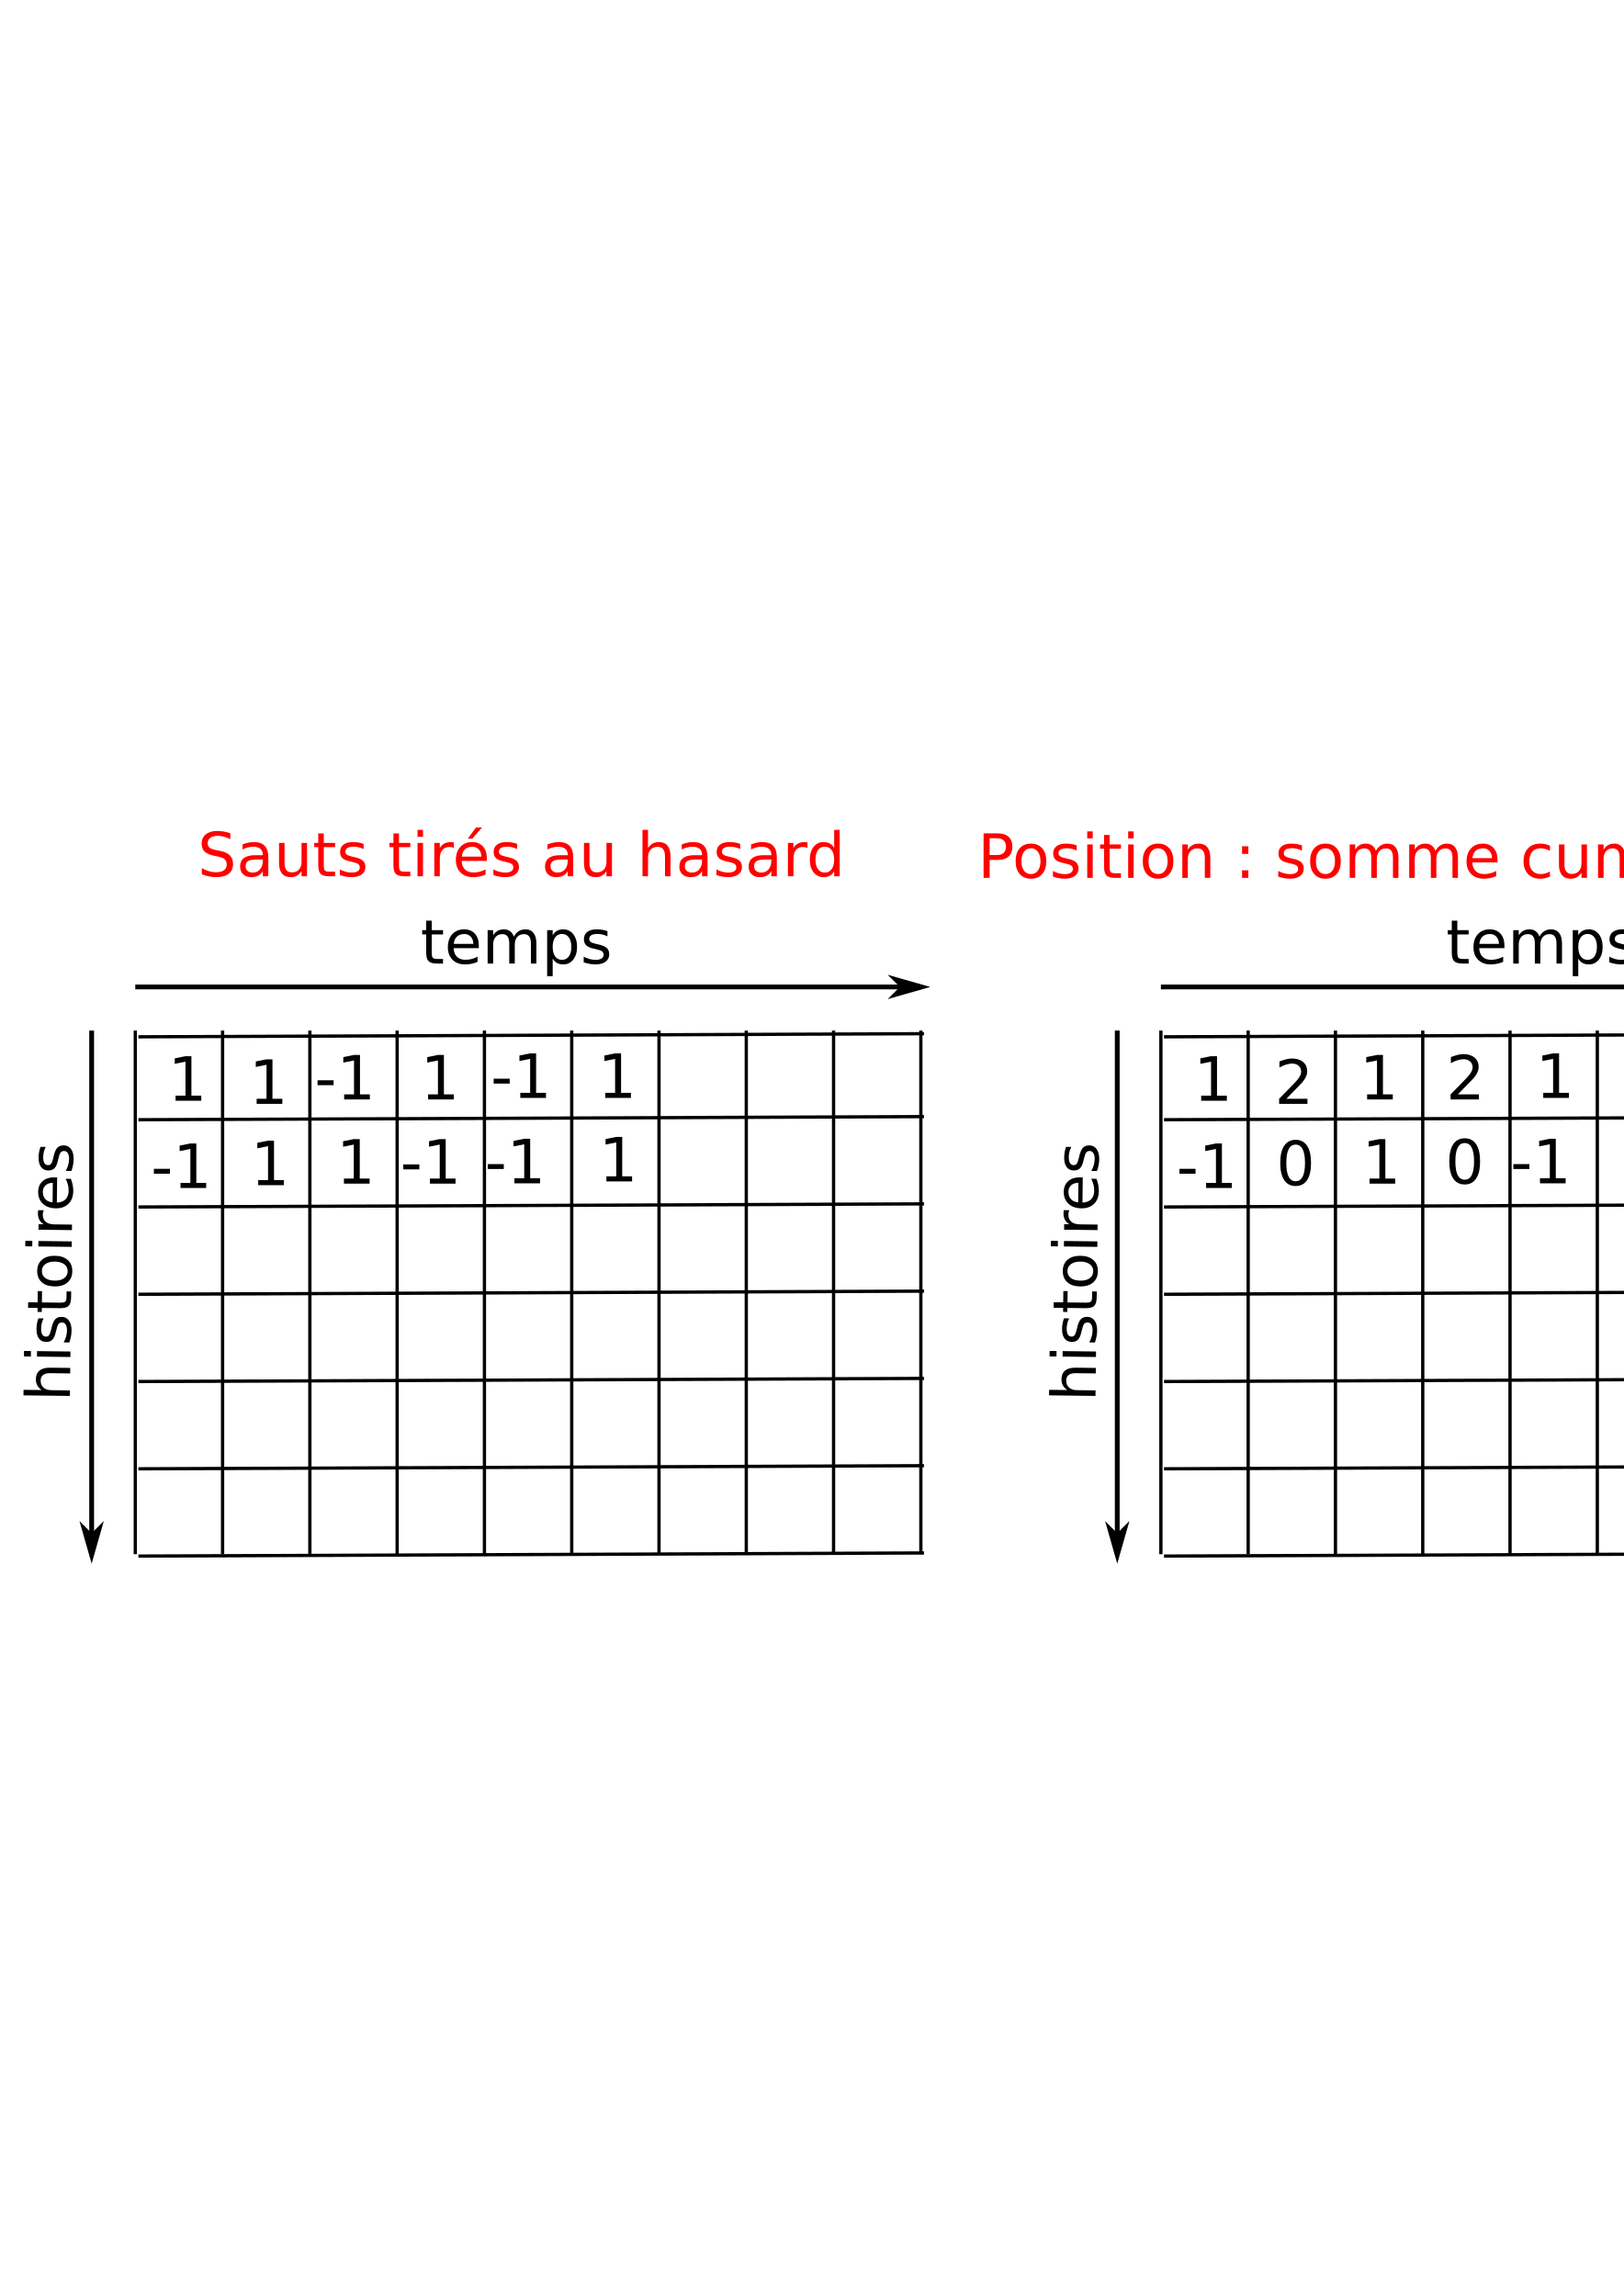
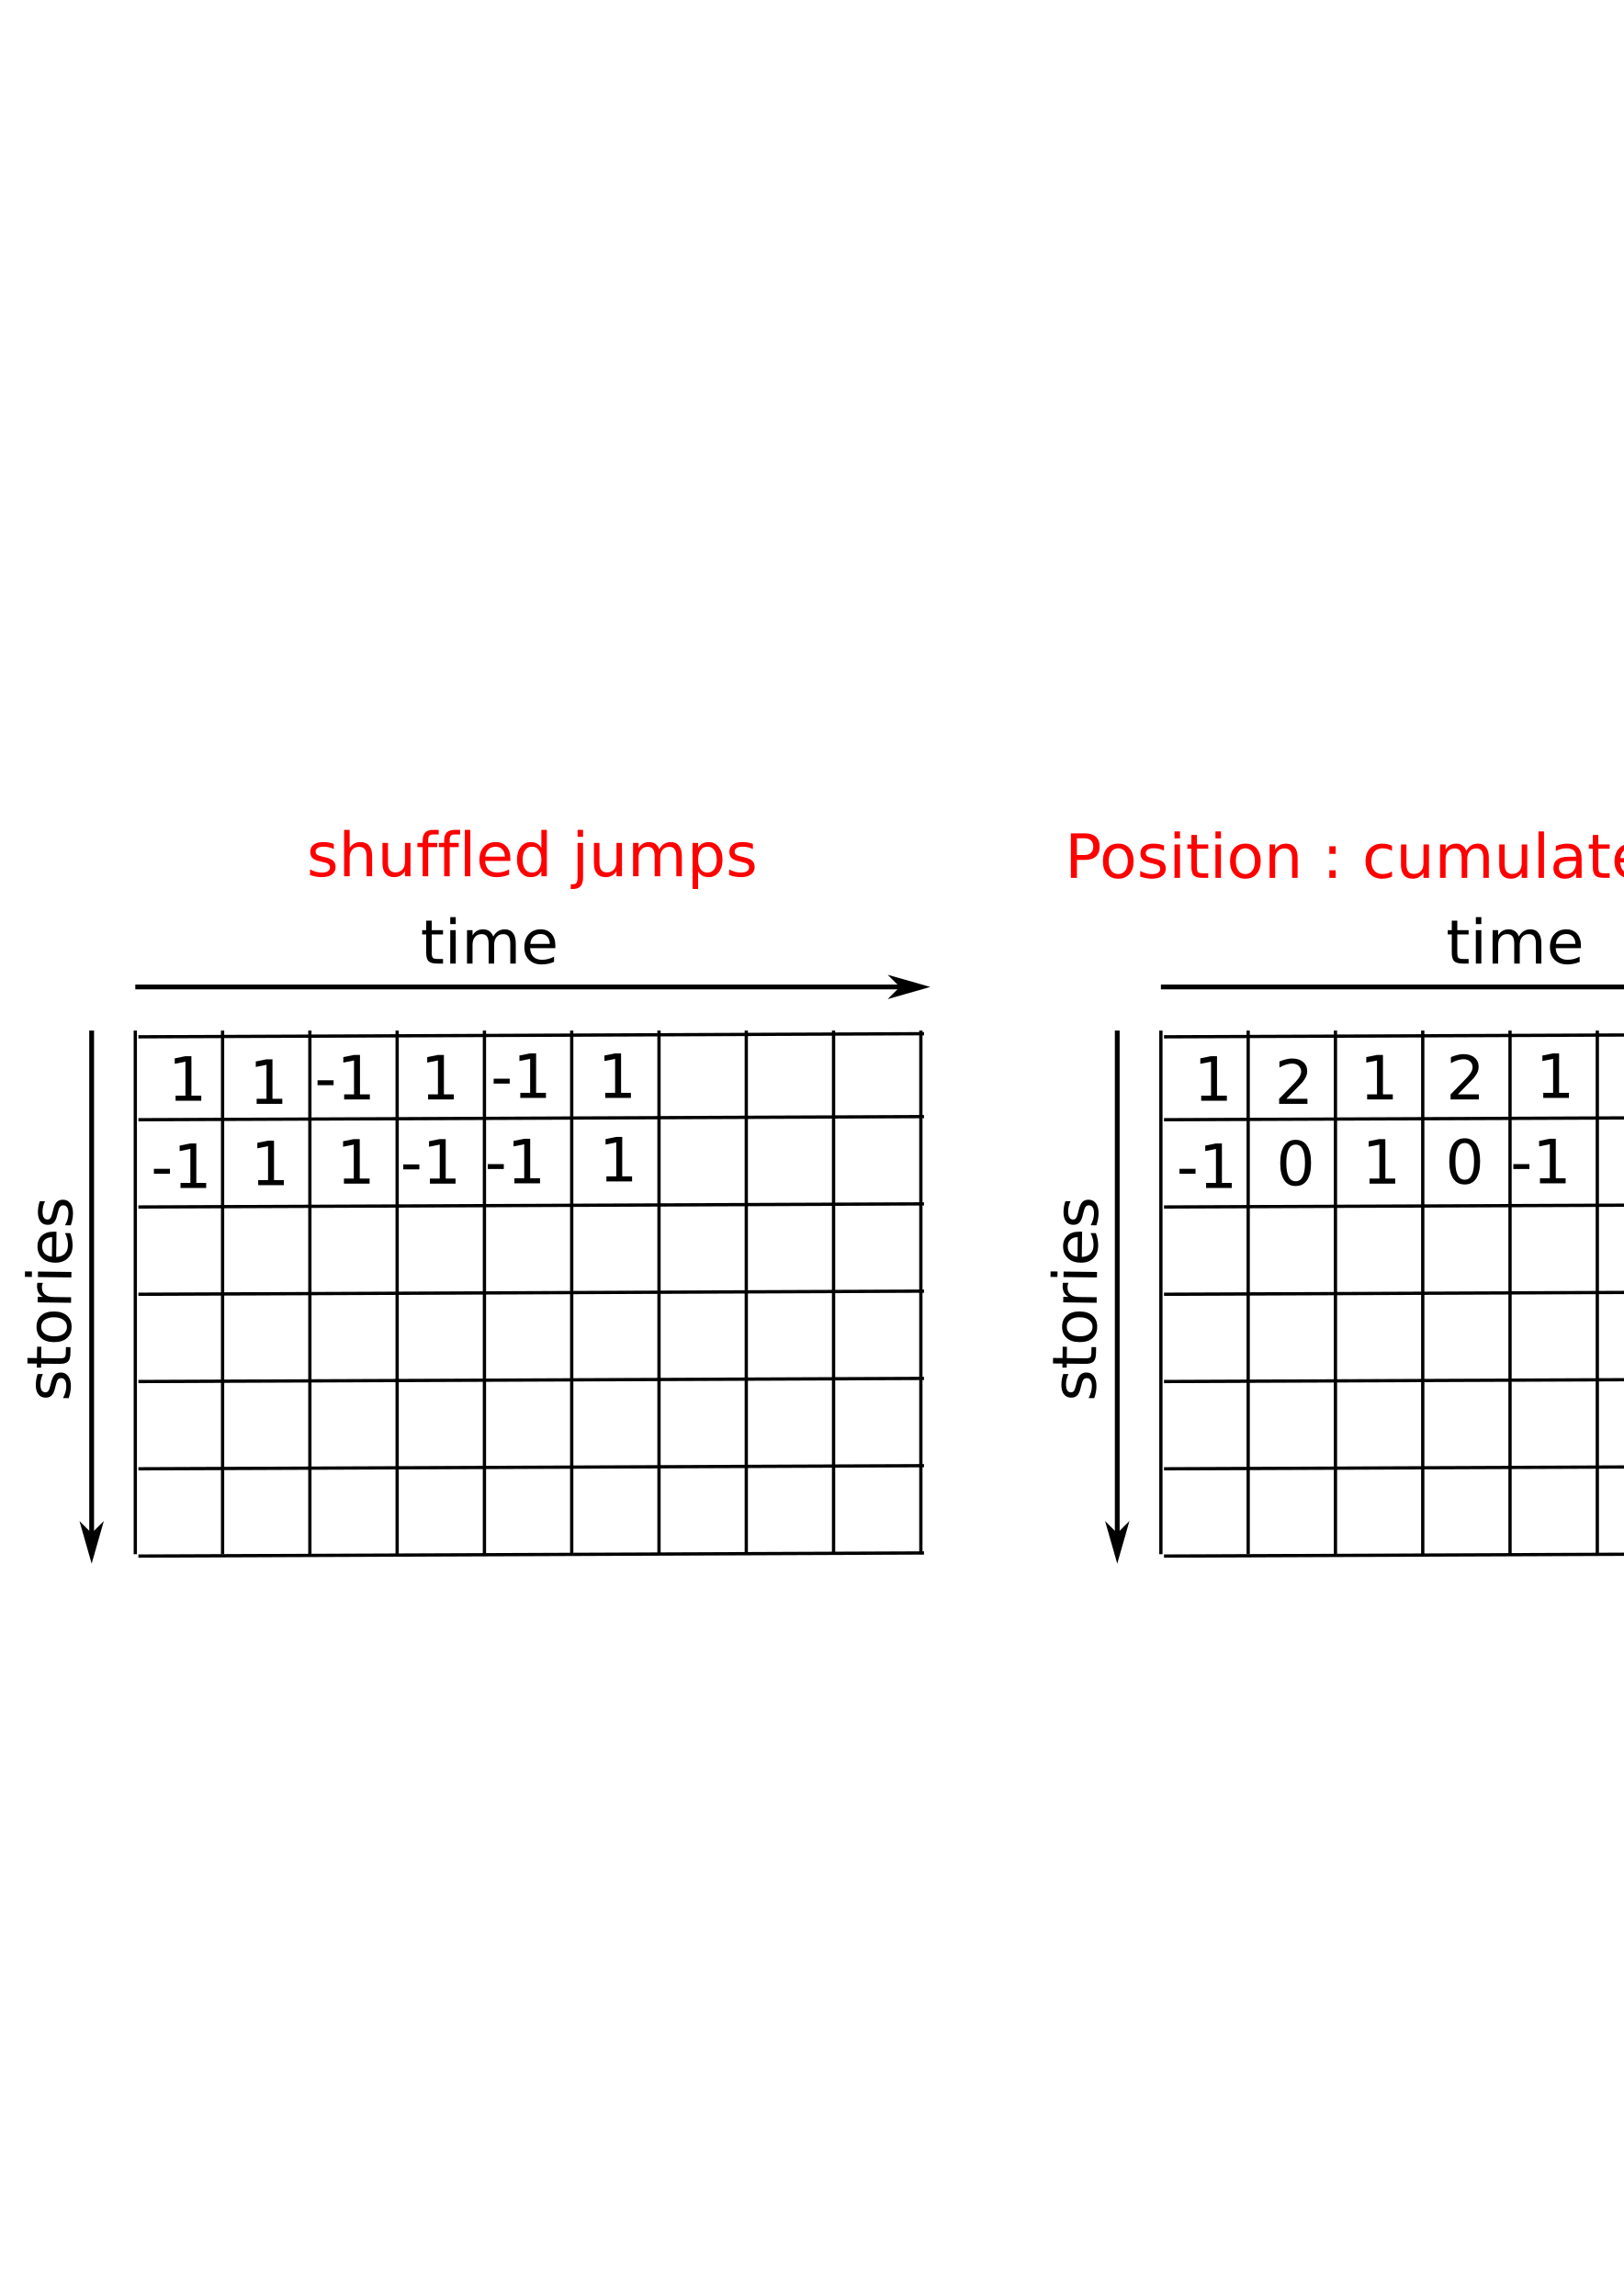
- <svg xmlns="http://www.w3.org/2000/svg" width="744.094" height="1052.362" id="svg2">
+ <svg xmlns="http://www.w3.org/2000/svg" width="744.094" height="1052.362" id="svg2" version="1.1">
  <defs id="defs4">
    <marker orient="auto" refY="0.0" refX="0.0" id="Arrow1Mend" style="overflow:visible;">
      <path id="path3754" d="M 0.0,0.0 L 5.0,-5.0 L -12.5,0.0 L 5.0,5.0 L 0.0,0.0 z " style="fill-rule:evenodd;stroke:#000000;stroke-width:1.0pt;marker-start:none;" transform="scale(0.4) rotate(180) translate(10,0)" />
    </marker>
  </defs>
  <g id="layer1">
    <path style="fill:none;fill-rule:evenodd;stroke:#000000;stroke-width:1.5;stroke-linecap:butt;stroke-linejoin:miter;stroke-miterlimit:4;stroke-dasharray:none;stroke-opacity:1" d="M 63.429,475.219 L 423.429,473.791" id="path2385" />
    <path id="path3157" d="M 63.429,513.219 L 423.429,511.791" style="fill:none;fill-rule:evenodd;stroke:#000000;stroke-width:1.5;stroke-linecap:butt;stroke-linejoin:miter;stroke-miterlimit:4;stroke-dasharray:none;stroke-opacity:1" />
    <path style="fill:none;fill-rule:evenodd;stroke:#000000;stroke-width:1.5;stroke-linecap:butt;stroke-linejoin:miter;stroke-miterlimit:4;stroke-dasharray:none;stroke-opacity:1" d="M 63.429,553.219 L 423.429,551.791" id="path3159" />
    <path id="path3161" d="M 63.429,593.219 L 423.429,591.791" style="fill:none;fill-rule:evenodd;stroke:#000000;stroke-width:1.5;stroke-linecap:butt;stroke-linejoin:miter;stroke-miterlimit:4;stroke-dasharray:none;stroke-opacity:1" />
    <path style="fill:none;fill-rule:evenodd;stroke:#000000;stroke-width:1.5;stroke-linecap:butt;stroke-linejoin:miter;stroke-miterlimit:4;stroke-dasharray:none;stroke-opacity:1" d="M 63.429,633.219 L 423.429,631.791" id="path3163" />
    <path id="path3165" d="M 63.429,673.219 L 423.429,671.791" style="fill:none;fill-rule:evenodd;stroke:#000000;stroke-width:1.5;stroke-linecap:butt;stroke-linejoin:miter;stroke-miterlimit:4;stroke-dasharray:none;stroke-opacity:1" />
    <path style="fill:none;fill-rule:evenodd;stroke:#000000;stroke-width:1.5;stroke-linecap:butt;stroke-linejoin:miter;stroke-miterlimit:4;stroke-dasharray:none;stroke-opacity:1" d="M 63.429,713.219 L 423.429,711.791" id="path3167" />
    <text xml:space="preserve" style="font-size:28px;font-style:normal;font-variant:normal;font-weight:normal;font-stretch:normal;text-align:start;line-height:100%;writing-mode:lr-tb;text-anchor:start;fill:#000000;fill-opacity:1;stroke:none;stroke-width:1px;stroke-linecap:butt;stroke-linejoin:miter;stroke-opacity:1;font-family:Bitstream Vera Sans;-inkscape-font-specification:Bitstream Vera Sans" x="77" y="504.505" id="text3189">
      <tspan id="tspan3191" x="77" y="504.505">1</tspan>
    </text>
    <text xml:space="preserve" style="font-size:28px;font-style:normal;font-variant:normal;font-weight:normal;font-stretch:normal;text-align:start;line-height:100%;writing-mode:lr-tb;text-anchor:start;fill:#000000;fill-opacity:1;stroke:none;stroke-width:1px;stroke-linecap:butt;stroke-linejoin:miter;stroke-opacity:1;font-family:Bitstream Vera Sans;-inkscape-font-specification:Bitstream Vera Sans" x="114.143" y="505.934" id="text3193">
      <tspan id="tspan3195" x="114.143" y="505.934">1</tspan>
    </text>
    <text xml:space="preserve" style="font-size:28px;font-style:normal;font-variant:normal;font-weight:normal;font-stretch:normal;text-align:start;line-height:100%;writing-mode:lr-tb;text-anchor:start;fill:#000000;fill-opacity:1;stroke:none;stroke-width:1px;stroke-linecap:butt;stroke-linejoin:miter;stroke-opacity:1;font-family:Bitstream Vera Sans;-inkscape-font-specification:Bitstream Vera Sans" x="69.143" y="544.505" id="text3197">
      <tspan id="tspan3199" x="69.143" y="544.505">-1</tspan>
    </text>
    <text xml:space="preserve" style="font-size:28px;font-style:normal;font-variant:normal;font-weight:normal;font-stretch:normal;text-align:start;line-height:100%;writing-mode:lr-tb;text-anchor:start;fill:#000000;fill-opacity:1;stroke:none;stroke-width:1px;stroke-linecap:butt;stroke-linejoin:miter;stroke-opacity:1;font-family:Bitstream Vera Sans;-inkscape-font-specification:Bitstream Vera Sans" x="114.857" y="543.219" id="text3201">
      <tspan id="tspan3203" x="114.857" y="543.219">1</tspan>
    </text>
    <text xml:space="preserve" style="font-size:28px;font-style:normal;font-variant:normal;font-weight:normal;font-stretch:normal;text-align:start;line-height:100%;writing-mode:lr-tb;text-anchor:start;fill:#000000;fill-opacity:1;stroke:none;stroke-width:1px;stroke-linecap:butt;stroke-linejoin:miter;stroke-opacity:1;font-family:Bitstream Vera Sans;-inkscape-font-specification:Bitstream Vera Sans" x="144.143" y="503.934" id="text3205">
      <tspan id="tspan3207" x="144.143" y="503.934">-1</tspan>
    </text>
    <text xml:space="preserve" style="font-size:28px;font-style:normal;font-variant:normal;font-weight:normal;font-stretch:normal;text-align:start;line-height:100%;writing-mode:lr-tb;text-anchor:start;fill:#000000;fill-opacity:1;stroke:none;stroke-width:1px;stroke-linecap:butt;stroke-linejoin:miter;stroke-opacity:1;font-family:Bitstream Vera Sans;-inkscape-font-specification:Bitstream Vera Sans" x="154.143" y="542.505" id="text3209">
      <tspan id="tspan3211" x="154.143" y="542.505">1</tspan>
    </text>
    <text xml:space="preserve" style="font-size:28px;font-style:normal;font-variant:normal;font-weight:normal;font-stretch:normal;text-align:start;line-height:100%;writing-mode:lr-tb;text-anchor:start;fill:#000000;fill-opacity:1;stroke:none;stroke-width:1px;stroke-linecap:butt;stroke-linejoin:miter;stroke-opacity:1;font-family:Bitstream Vera Sans;-inkscape-font-specification:Bitstream Vera Sans" x="183.429" y="542.505" id="text3213">
      <tspan id="tspan3215" x="183.429" y="542.505">-1</tspan>
    </text>
    <text xml:space="preserve" style="font-size:28px;font-style:normal;font-variant:normal;font-weight:normal;font-stretch:normal;text-align:start;line-height:100%;writing-mode:lr-tb;text-anchor:start;fill:#000000;fill-opacity:1;stroke:none;stroke-width:1px;stroke-linecap:butt;stroke-linejoin:miter;stroke-opacity:1;font-family:Bitstream Vera Sans;-inkscape-font-specification:Bitstream Vera Sans" x="192.714" y="503.934" id="text3217">
      <tspan id="tspan3219" x="192.714" y="503.934">1</tspan>
    </text>
    <text xml:space="preserve" style="font-size:28px;font-style:normal;font-variant:normal;font-weight:normal;font-stretch:normal;text-align:start;line-height:100%;writing-mode:lr-tb;text-anchor:start;fill:#000000;fill-opacity:1;stroke:none;stroke-width:1px;stroke-linecap:butt;stroke-linejoin:miter;stroke-opacity:1;font-family:Bitstream Vera Sans;-inkscape-font-specification:Bitstream Vera Sans" x="224.857" y="503.219" id="text3221">
      <tspan id="tspan3223" x="224.857" y="503.219">-1</tspan>
    </text>
    <text xml:space="preserve" style="font-size:28px;font-style:normal;font-variant:normal;font-weight:normal;font-stretch:normal;text-align:start;line-height:100%;writing-mode:lr-tb;text-anchor:start;fill:#000000;fill-opacity:1;stroke:none;stroke-width:1px;stroke-linecap:butt;stroke-linejoin:miter;stroke-opacity:1;font-family:Bitstream Vera Sans;-inkscape-font-specification:Bitstream Vera Sans" x="265" y="503.219" id="text3225">
      <tspan id="tspan3227" x="265" y="503.219"> 1</tspan>
    </text>
    <path style="fill:none;fill-rule:evenodd;stroke:#000000;stroke-width:2.2;stroke-linecap:butt;stroke-linejoin:miter;marker-mid:none;marker-end:url(#Arrow1Mend);stroke-miterlimit:4;stroke-dasharray:none;stroke-opacity:1" d="M 62,452.362 L 422,452.362" id="path3231" />
    <path style="fill:none;fill-rule:evenodd;stroke:#000000;stroke-width:2.2;stroke-linecap:butt;stroke-linejoin:miter;marker-end:url(#Arrow1Mend);stroke-miterlimit:4;stroke-dasharray:none;stroke-opacity:1" d="M 42,472.362 L 42,712.362" id="path4520" />
    <path style="fill:none;fill-rule:evenodd;stroke:#000000;stroke-width:1.5;stroke-linecap:butt;stroke-linejoin:miter;stroke-miterlimit:4;stroke-dasharray:none;stroke-opacity:1" d="M 62,472.362 L 62,712.362" id="path5037" />
    <path id="path5039" d="M 102,472.362 L 102,712.362" style="fill:none;fill-rule:evenodd;stroke:#000000;stroke-width:1.5;stroke-linecap:butt;stroke-linejoin:miter;stroke-miterlimit:4;stroke-dasharray:none;stroke-opacity:1" />
    <path style="fill:none;fill-rule:evenodd;stroke:#000000;stroke-width:1.5;stroke-linecap:butt;stroke-linejoin:miter;stroke-miterlimit:4;stroke-dasharray:none;stroke-opacity:1" d="M 142,472.362 L 142,712.362" id="path5041" />
    <path id="path5043" d="M 182,472.362 L 182,712.362" style="fill:none;fill-rule:evenodd;stroke:#000000;stroke-width:1.5;stroke-linecap:butt;stroke-linejoin:miter;stroke-miterlimit:4;stroke-dasharray:none;stroke-opacity:1" />
    <path style="fill:none;fill-rule:evenodd;stroke:#000000;stroke-width:1.5;stroke-linecap:butt;stroke-linejoin:miter;stroke-miterlimit:4;stroke-dasharray:none;stroke-opacity:1" d="M 222,472.362 L 222,712.362" id="path5045" />
    <path id="path5047" d="M 262,472.362 L 262,712.362" style="fill:none;fill-rule:evenodd;stroke:#000000;stroke-width:1.5;stroke-linecap:butt;stroke-linejoin:miter;stroke-miterlimit:4;stroke-dasharray:none;stroke-opacity:1" />
    <path style="fill:none;fill-rule:evenodd;stroke:#000000;stroke-width:1.5;stroke-linecap:butt;stroke-linejoin:miter;stroke-miterlimit:4;stroke-dasharray:none;stroke-opacity:1" d="M 302,472.362 L 302,712.362" id="path5049" />
    <path id="path5051" d="M 342,472.362 L 342,712.362" style="fill:none;fill-rule:evenodd;stroke:#000000;stroke-width:1.5;stroke-linecap:butt;stroke-linejoin:miter;stroke-miterlimit:4;stroke-dasharray:none;stroke-opacity:1" />
    <path style="fill:none;fill-rule:evenodd;stroke:#000000;stroke-width:1.5;stroke-linecap:butt;stroke-linejoin:miter;stroke-miterlimit:4;stroke-dasharray:none;stroke-opacity:1" d="M 382,472.362 L 382,712.362" id="path5053" />
    <path id="path5055" d="M 422,472.362 L 422,712.362" style="fill:none;fill-rule:evenodd;stroke:#000000;stroke-width:1.5;stroke-linecap:butt;stroke-linejoin:miter;stroke-miterlimit:4;stroke-dasharray:none;stroke-opacity:1" />
    <text xml:space="preserve" style="font-size:28px;font-style:normal;font-variant:normal;font-weight:normal;font-stretch:normal;text-align:start;line-height:100%;writing-mode:lr-tb;text-anchor:start;fill:#000000;fill-opacity:1;stroke:none;stroke-width:1px;stroke-linecap:butt;stroke-linejoin:miter;stroke-opacity:1;font-family:Bitstream Vera Sans;-inkscape-font-specification:Bitstream Vera Sans" x="222.143" y="542.362" id="text5057">
      <tspan id="tspan5059" x="222.143" y="542.362">-1</tspan>
    </text>
    <text xml:space="preserve" style="font-size:28px;font-style:normal;font-variant:normal;font-weight:normal;font-stretch:normal;text-align:start;line-height:100%;writing-mode:lr-tb;text-anchor:start;fill:#000000;fill-opacity:1;stroke:none;stroke-width:1px;stroke-linecap:butt;stroke-linejoin:miter;stroke-opacity:1;font-family:Bitstream Vera Sans;-inkscape-font-specification:Bitstream Vera Sans" x="274.429" y="541.505" id="text5061">
      <tspan id="tspan5063" x="274.429" y="541.505">1</tspan>
    </text>
-     <text xml:space="preserve" style="font-size:28px;font-style:normal;font-variant:normal;font-weight:normal;font-stretch:normal;text-align:start;line-height:100%;writing-mode:lr-tb;text-anchor:start;fill:#000000;fill-opacity:1;stroke:none;stroke-width:1px;stroke-linecap:butt;stroke-linejoin:miter;stroke-opacity:1;font-family:Bitstream Vera Sans;-inkscape-font-specification:Bitstream Vera Sans" x="192.714" y="441.648" id="text5065">
-       <tspan id="tspan5067" x="192.714" y="441.648">temps </tspan>
+     <text xml:space="preserve" style="font-size:28px;font-style:normal;font-variant:normal;font-weight:normal;font-stretch:normal;text-align:start;line-height:100%;writing-mode:lr-tb;text-anchor:start;fill:#000000;fill-opacity:1;stroke:none;font-family:Bitstream Vera Sans;-inkscape-font-specification:Bitstream Vera Sans" x="192.714" y="441.648" id="text5065">
+       <tspan id="tspan5067" x="192.714" y="441.648">time </tspan>
    </text>
-     <text xml:space="preserve" style="font-size:28px;font-style:normal;font-variant:normal;font-weight:normal;font-stretch:normal;text-align:start;line-height:100%;writing-mode:lr-tb;text-anchor:start;fill:#000000;fill-opacity:1;stroke:none;stroke-width:1px;stroke-linecap:butt;stroke-linejoin:miter;stroke-opacity:1;font-family:Bitstream Vera Sans;-inkscape-font-specification:Bitstream Vera Sans" x="-641.922" y="39.848" id="text5073" transform="matrix(1.2221153e-2,-0.9999253,0.9999253,1.2221153e-2,0,0)">
-       <tspan id="tspan5075" x="-641.922" y="39.848">histoires</tspan>
+     <text xml:space="preserve" style="font-size:28px;font-style:normal;font-variant:normal;font-weight:normal;font-stretch:normal;text-align:start;line-height:100%;writing-mode:lr-tb;text-anchor:start;fill:#000000;fill-opacity:1;stroke:none;font-family:Bitstream Vera Sans;-inkscape-font-specification:Bitstream Vera Sans" x="-641.922" y="39.848" id="text5073" transform="matrix(0.01222115,-0.9999253,0.9999253,0.01222115,0,0)">
+       <tspan id="tspan5075" x="-641.922" y="39.848">stories</tspan>
    </text>
-     <text xml:space="preserve" style="font-size:28px;font-style:normal;font-variant:normal;font-weight:normal;font-stretch:normal;text-align:start;line-height:100%;writing-mode:lr-tb;text-anchor:start;fill:#ff0000;fill-opacity:1;stroke:none;stroke-width:1px;stroke-linecap:butt;stroke-linejoin:miter;stroke-opacity:1;font-family:Bitstream Vera Sans;-inkscape-font-specification:Bitstream Vera Sans" x="90.571" y="401.648" id="text5085">
-       <tspan id="tspan5087" x="90.571" y="401.648">Sauts tirés au hasard</tspan>
+     <text xml:space="preserve" style="font-size:28px;font-style:normal;font-variant:normal;font-weight:normal;font-stretch:normal;text-align:start;line-height:100%;writing-mode:lr-tb;text-anchor:start;fill:#ff0000;fill-opacity:1;stroke:none;font-family:Bitstream Vera Sans;-inkscape-font-specification:Bitstream Vera Sans" x="140.571" y="401.648" id="text5085">
+       <tspan id="tspan5087" x="140.571" y="401.648">shuffled jumps</tspan>
    </text>
    <path id="path5089" d="M 533.429,475.219 L 893.429,473.791" style="fill:none;fill-rule:evenodd;stroke:#000000;stroke-width:1.5;stroke-linecap:butt;stroke-linejoin:miter;stroke-miterlimit:4;stroke-dasharray:none;stroke-opacity:1" />
    <path style="fill:none;fill-rule:evenodd;stroke:#000000;stroke-width:1.5;stroke-linecap:butt;stroke-linejoin:miter;stroke-miterlimit:4;stroke-dasharray:none;stroke-opacity:1" d="M 533.429,513.219 L 893.429,511.791" id="path5091" />
    <path id="path5093" d="M 533.429,553.219 L 893.429,551.791" style="fill:none;fill-rule:evenodd;stroke:#000000;stroke-width:1.5;stroke-linecap:butt;stroke-linejoin:miter;stroke-miterlimit:4;stroke-dasharray:none;stroke-opacity:1" />
    <path style="fill:none;fill-rule:evenodd;stroke:#000000;stroke-width:1.5;stroke-linecap:butt;stroke-linejoin:miter;stroke-miterlimit:4;stroke-dasharray:none;stroke-opacity:1" d="M 533.429,593.219 L 893.429,591.791" id="path5095" />
    <path id="path5097" d="M 533.429,633.219 L 893.429,631.791" style="fill:none;fill-rule:evenodd;stroke:#000000;stroke-width:1.5;stroke-linecap:butt;stroke-linejoin:miter;stroke-miterlimit:4;stroke-dasharray:none;stroke-opacity:1" />
    <path style="fill:none;fill-rule:evenodd;stroke:#000000;stroke-width:1.5;stroke-linecap:butt;stroke-linejoin:miter;stroke-miterlimit:4;stroke-dasharray:none;stroke-opacity:1" d="M 533.429,673.219 L 893.429,671.791" id="path5099" />
    <path id="path5101" d="M 533.429,713.219 L 893.429,711.791" style="fill:none;fill-rule:evenodd;stroke:#000000;stroke-width:1.5;stroke-linecap:butt;stroke-linejoin:miter;stroke-miterlimit:4;stroke-dasharray:none;stroke-opacity:1" />
    <text id="text5103" y="504.505" x="547" style="font-size:28px;font-style:normal;font-variant:normal;font-weight:normal;font-stretch:normal;text-align:start;line-height:100%;writing-mode:lr-tb;text-anchor:start;fill:#000000;fill-opacity:1;stroke:none;stroke-width:1px;stroke-linecap:butt;stroke-linejoin:miter;stroke-opacity:1;font-family:Bitstream Vera Sans;-inkscape-font-specification:Bitstream Vera Sans" xml:space="preserve">
      <tspan y="504.505" x="547" id="tspan5105">1</tspan>
    </text>
    <text id="text5107" y="505.934" x="584.143" style="font-size:28px;font-style:normal;font-variant:normal;font-weight:normal;font-stretch:normal;text-align:start;line-height:100%;writing-mode:lr-tb;text-anchor:start;fill:#000000;fill-opacity:1;stroke:none;stroke-width:1px;stroke-linecap:butt;stroke-linejoin:miter;stroke-opacity:1;font-family:Bitstream Vera Sans;-inkscape-font-specification:Bitstream Vera Sans" xml:space="preserve">
      <tspan y="505.934" x="584.143" id="tspan5109">2</tspan>
    </text>
    <text id="text5111" y="544.505" x="539.143" style="font-size:28px;font-style:normal;font-variant:normal;font-weight:normal;font-stretch:normal;text-align:start;line-height:100%;writing-mode:lr-tb;text-anchor:start;fill:#000000;fill-opacity:1;stroke:none;stroke-width:1px;stroke-linecap:butt;stroke-linejoin:miter;stroke-opacity:1;font-family:Bitstream Vera Sans;-inkscape-font-specification:Bitstream Vera Sans" xml:space="preserve">
      <tspan y="544.505" x="539.143" id="tspan5113">-1</tspan>
    </text>
    <text id="text5115" y="543.219" x="584.857" style="font-size:28px;font-style:normal;font-variant:normal;font-weight:normal;font-stretch:normal;text-align:start;line-height:100%;writing-mode:lr-tb;text-anchor:start;fill:#000000;fill-opacity:1;stroke:none;stroke-width:1px;stroke-linecap:butt;stroke-linejoin:miter;stroke-opacity:1;font-family:Bitstream Vera Sans;-inkscape-font-specification:Bitstream Vera Sans" xml:space="preserve">
      <tspan y="543.219" x="584.857" id="tspan5117">0</tspan>
    </text>
    <text id="text5119" y="503.934" x="614.143" style="font-size:28px;font-style:normal;font-variant:normal;font-weight:normal;font-stretch:normal;text-align:start;line-height:100%;writing-mode:lr-tb;text-anchor:start;fill:#000000;fill-opacity:1;stroke:none;stroke-width:1px;stroke-linecap:butt;stroke-linejoin:miter;stroke-opacity:1;font-family:Bitstream Vera Sans;-inkscape-font-specification:Bitstream Vera Sans" xml:space="preserve">
      <tspan y="503.934" x="614.143" id="tspan5121"> 1</tspan>
    </text>
    <text id="text5123" y="542.505" x="624.143" style="font-size:28px;font-style:normal;font-variant:normal;font-weight:normal;font-stretch:normal;text-align:start;line-height:100%;writing-mode:lr-tb;text-anchor:start;fill:#000000;fill-opacity:1;stroke:none;stroke-width:1px;stroke-linecap:butt;stroke-linejoin:miter;stroke-opacity:1;font-family:Bitstream Vera Sans;-inkscape-font-specification:Bitstream Vera Sans" xml:space="preserve">
      <tspan y="542.505" x="624.143" id="tspan5125">1</tspan>
    </text>
    <text id="text5127" y="542.505" x="653.429" style="font-size:28px;font-style:normal;font-variant:normal;font-weight:normal;font-stretch:normal;text-align:start;line-height:100%;writing-mode:lr-tb;text-anchor:start;fill:#000000;fill-opacity:1;stroke:none;stroke-width:1px;stroke-linecap:butt;stroke-linejoin:miter;stroke-opacity:1;font-family:Bitstream Vera Sans;-inkscape-font-specification:Bitstream Vera Sans" xml:space="preserve">
      <tspan y="542.505" x="653.429" id="tspan5129"> 0</tspan>
    </text>
    <text id="text5131" y="503.934" x="662.714" style="font-size:28px;font-style:normal;font-variant:normal;font-weight:normal;font-stretch:normal;text-align:start;line-height:100%;writing-mode:lr-tb;text-anchor:start;fill:#000000;fill-opacity:1;stroke:none;stroke-width:1px;stroke-linecap:butt;stroke-linejoin:miter;stroke-opacity:1;font-family:Bitstream Vera Sans;-inkscape-font-specification:Bitstream Vera Sans" xml:space="preserve">
      <tspan y="503.934" x="662.714" id="tspan5133">2</tspan>
    </text>
    <text id="text5135" y="503.219" x="694.857" style="font-size:28px;font-style:normal;font-variant:normal;font-weight:normal;font-stretch:normal;text-align:start;line-height:100%;writing-mode:lr-tb;text-anchor:start;fill:#000000;fill-opacity:1;stroke:none;stroke-width:1px;stroke-linecap:butt;stroke-linejoin:miter;stroke-opacity:1;font-family:Bitstream Vera Sans;-inkscape-font-specification:Bitstream Vera Sans" xml:space="preserve">
      <tspan y="503.219" x="694.857" id="tspan5137"> 1</tspan>
    </text>
    <text id="text5139" y="503.219" x="735" style="font-size:28px;font-style:normal;font-variant:normal;font-weight:normal;font-stretch:normal;text-align:start;line-height:100%;writing-mode:lr-tb;text-anchor:start;fill:#000000;fill-opacity:1;stroke:none;stroke-width:1px;stroke-linecap:butt;stroke-linejoin:miter;stroke-opacity:1;font-family:Bitstream Vera Sans;-inkscape-font-specification:Bitstream Vera Sans" xml:space="preserve">
      <tspan y="503.219" x="735" id="tspan5141"> 2</tspan>
    </text>
    <path id="path5143" d="M 532,452.362 L 892,452.362" style="fill:none;fill-rule:evenodd;stroke:#000000;stroke-width:2.2;stroke-linecap:butt;stroke-linejoin:miter;marker-mid:none;marker-end:url(#Arrow1Mend);stroke-miterlimit:4;stroke-dasharray:none;stroke-opacity:1" />
    <path id="path5145" d="M 512,472.362 L 512,712.362" style="fill:none;fill-rule:evenodd;stroke:#000000;stroke-width:2.2;stroke-linecap:butt;stroke-linejoin:miter;marker-end:url(#Arrow1Mend);stroke-miterlimit:4;stroke-dasharray:none;stroke-opacity:1" />
    <path id="path5147" d="M 532,472.362 L 532,712.362" style="fill:none;fill-rule:evenodd;stroke:#000000;stroke-width:1.5;stroke-linecap:butt;stroke-linejoin:miter;stroke-miterlimit:4;stroke-dasharray:none;stroke-opacity:1" />
    <path style="fill:none;fill-rule:evenodd;stroke:#000000;stroke-width:1.5;stroke-linecap:butt;stroke-linejoin:miter;stroke-miterlimit:4;stroke-dasharray:none;stroke-opacity:1" d="M 572,472.362 L 572,712.362" id="path5149" />
    <path id="path5151" d="M 612,472.362 L 612,712.362" style="fill:none;fill-rule:evenodd;stroke:#000000;stroke-width:1.5;stroke-linecap:butt;stroke-linejoin:miter;stroke-miterlimit:4;stroke-dasharray:none;stroke-opacity:1" />
    <path style="fill:none;fill-rule:evenodd;stroke:#000000;stroke-width:1.5;stroke-linecap:butt;stroke-linejoin:miter;stroke-miterlimit:4;stroke-dasharray:none;stroke-opacity:1" d="M 652,472.362 L 652,712.362" id="path5153" />
    <path id="path5155" d="M 692,472.362 L 692,712.362" style="fill:none;fill-rule:evenodd;stroke:#000000;stroke-width:1.5;stroke-linecap:butt;stroke-linejoin:miter;stroke-miterlimit:4;stroke-dasharray:none;stroke-opacity:1" />
    <path style="fill:none;fill-rule:evenodd;stroke:#000000;stroke-width:1.5;stroke-linecap:butt;stroke-linejoin:miter;stroke-miterlimit:4;stroke-dasharray:none;stroke-opacity:1" d="M 732,472.362 L 732,712.362" id="path5157" />
    <path id="path5159" d="M 772,472.362 L 772,712.362" style="fill:none;fill-rule:evenodd;stroke:#000000;stroke-width:1.5;stroke-linecap:butt;stroke-linejoin:miter;stroke-miterlimit:4;stroke-dasharray:none;stroke-opacity:1" />
    <path style="fill:none;fill-rule:evenodd;stroke:#000000;stroke-width:1.5;stroke-linecap:butt;stroke-linejoin:miter;stroke-miterlimit:4;stroke-dasharray:none;stroke-opacity:1" d="M 812,472.362 L 812,712.362" id="path5161" />
    <path id="path5163" d="M 852,472.362 L 852,712.362" style="fill:none;fill-rule:evenodd;stroke:#000000;stroke-width:1.5;stroke-linecap:butt;stroke-linejoin:miter;stroke-miterlimit:4;stroke-dasharray:none;stroke-opacity:1" />
    <path style="fill:none;fill-rule:evenodd;stroke:#000000;stroke-width:1.5;stroke-linecap:butt;stroke-linejoin:miter;stroke-miterlimit:4;stroke-dasharray:none;stroke-opacity:1" d="M 892,472.362 L 892,712.362" id="path5165" />
    <text id="text5167" y="542.362" x="692.143" style="font-size:28px;font-style:normal;font-variant:normal;font-weight:normal;font-stretch:normal;text-align:start;line-height:100%;writing-mode:lr-tb;text-anchor:start;fill:#000000;fill-opacity:1;stroke:none;stroke-width:1px;stroke-linecap:butt;stroke-linejoin:miter;stroke-opacity:1;font-family:Bitstream Vera Sans;-inkscape-font-specification:Bitstream Vera Sans" xml:space="preserve">
      <tspan y="542.362" x="692.143" id="tspan5169">-1</tspan>
    </text>
    <text id="text5171" y="541.505" x="744.429" style="font-size:28px;font-style:normal;font-variant:normal;font-weight:normal;font-stretch:normal;text-align:start;line-height:100%;writing-mode:lr-tb;text-anchor:start;fill:#000000;fill-opacity:1;stroke:none;stroke-width:1px;stroke-linecap:butt;stroke-linejoin:miter;stroke-opacity:1;font-family:Bitstream Vera Sans;-inkscape-font-specification:Bitstream Vera Sans" xml:space="preserve">
      <tspan y="541.505" x="744.429" id="tspan5173">0</tspan>
    </text>
-     <text id="text5175" y="441.648" x="662.714" style="font-size:28px;font-style:normal;font-variant:normal;font-weight:normal;font-stretch:normal;text-align:start;line-height:100%;writing-mode:lr-tb;text-anchor:start;fill:#000000;fill-opacity:1;stroke:none;stroke-width:1px;stroke-linecap:butt;stroke-linejoin:miter;stroke-opacity:1;font-family:Bitstream Vera Sans;-inkscape-font-specification:Bitstream Vera Sans" xml:space="preserve">
-       <tspan y="441.648" x="662.714" id="tspan5177">temps </tspan>
+     <text id="text5175" y="441.648" x="662.714" style="font-size:28px;font-style:normal;font-variant:normal;font-weight:normal;font-stretch:normal;text-align:start;line-height:100%;writing-mode:lr-tb;text-anchor:start;fill:#000000;fill-opacity:1;stroke:none;font-family:Bitstream Vera Sans;-inkscape-font-specification:Bitstream Vera Sans" xml:space="preserve">
+       <tspan y="441.648" x="662.714" id="tspan5177">time </tspan>
    </text>
-     <text transform="matrix(1.2221153e-2,-0.9999253,0.9999253,1.2221153e-2,0,0)" id="text5179" y="509.812" x="-636.176" style="font-size:28px;font-style:normal;font-variant:normal;font-weight:normal;font-stretch:normal;text-align:start;line-height:100%;writing-mode:lr-tb;text-anchor:start;fill:#000000;fill-opacity:1;stroke:none;stroke-width:1px;stroke-linecap:butt;stroke-linejoin:miter;stroke-opacity:1;font-family:Bitstream Vera Sans;-inkscape-font-specification:Bitstream Vera Sans" xml:space="preserve">
-       <tspan y="509.812" x="-636.176" id="tspan5181">histoires</tspan>
+     <text transform="matrix(0.01222115,-0.9999253,0.9999253,0.01222115,0,0)" id="text5179" y="509.812" x="-636.176" style="font-size:28px;font-style:normal;font-variant:normal;font-weight:normal;font-stretch:normal;text-align:start;line-height:100%;writing-mode:lr-tb;text-anchor:start;fill:#000000;fill-opacity:1;stroke:none;font-family:Bitstream Vera Sans;-inkscape-font-specification:Bitstream Vera Sans" xml:space="preserve">
+       <tspan y="509.812" x="-636.176" id="tspan5181">stories</tspan>
    </text>
-     <text id="text5183" y="402.362" x="448" style="font-size:28px;font-style:normal;font-variant:normal;font-weight:normal;font-stretch:normal;text-align:start;line-height:100%;writing-mode:lr-tb;text-anchor:start;fill:#ff0000;fill-opacity:1;stroke:none;stroke-width:1px;stroke-linecap:butt;stroke-linejoin:miter;stroke-opacity:1;font-family:Bitstream Vera Sans;-inkscape-font-specification:Bitstream Vera Sans" xml:space="preserve">
-       <tspan y="402.362" x="448" id="tspan5185">Position : somme cumulée des sauts</tspan>
+     <text id="text5183" y="402.362" x="488" style="font-size:28px;font-style:normal;font-variant:normal;font-weight:normal;font-stretch:normal;text-align:start;line-height:100%;writing-mode:lr-tb;text-anchor:start;fill:#ff0000;fill-opacity:1;stroke:none;font-family:Bitstream Vera Sans;-inkscape-font-specification:Bitstream Vera Sans" xml:space="preserve">
+       <tspan y="402.362" x="488" id="tspan5185">Position : cumulated jumps sum</tspan>
    </text>
  </g>
</svg>
